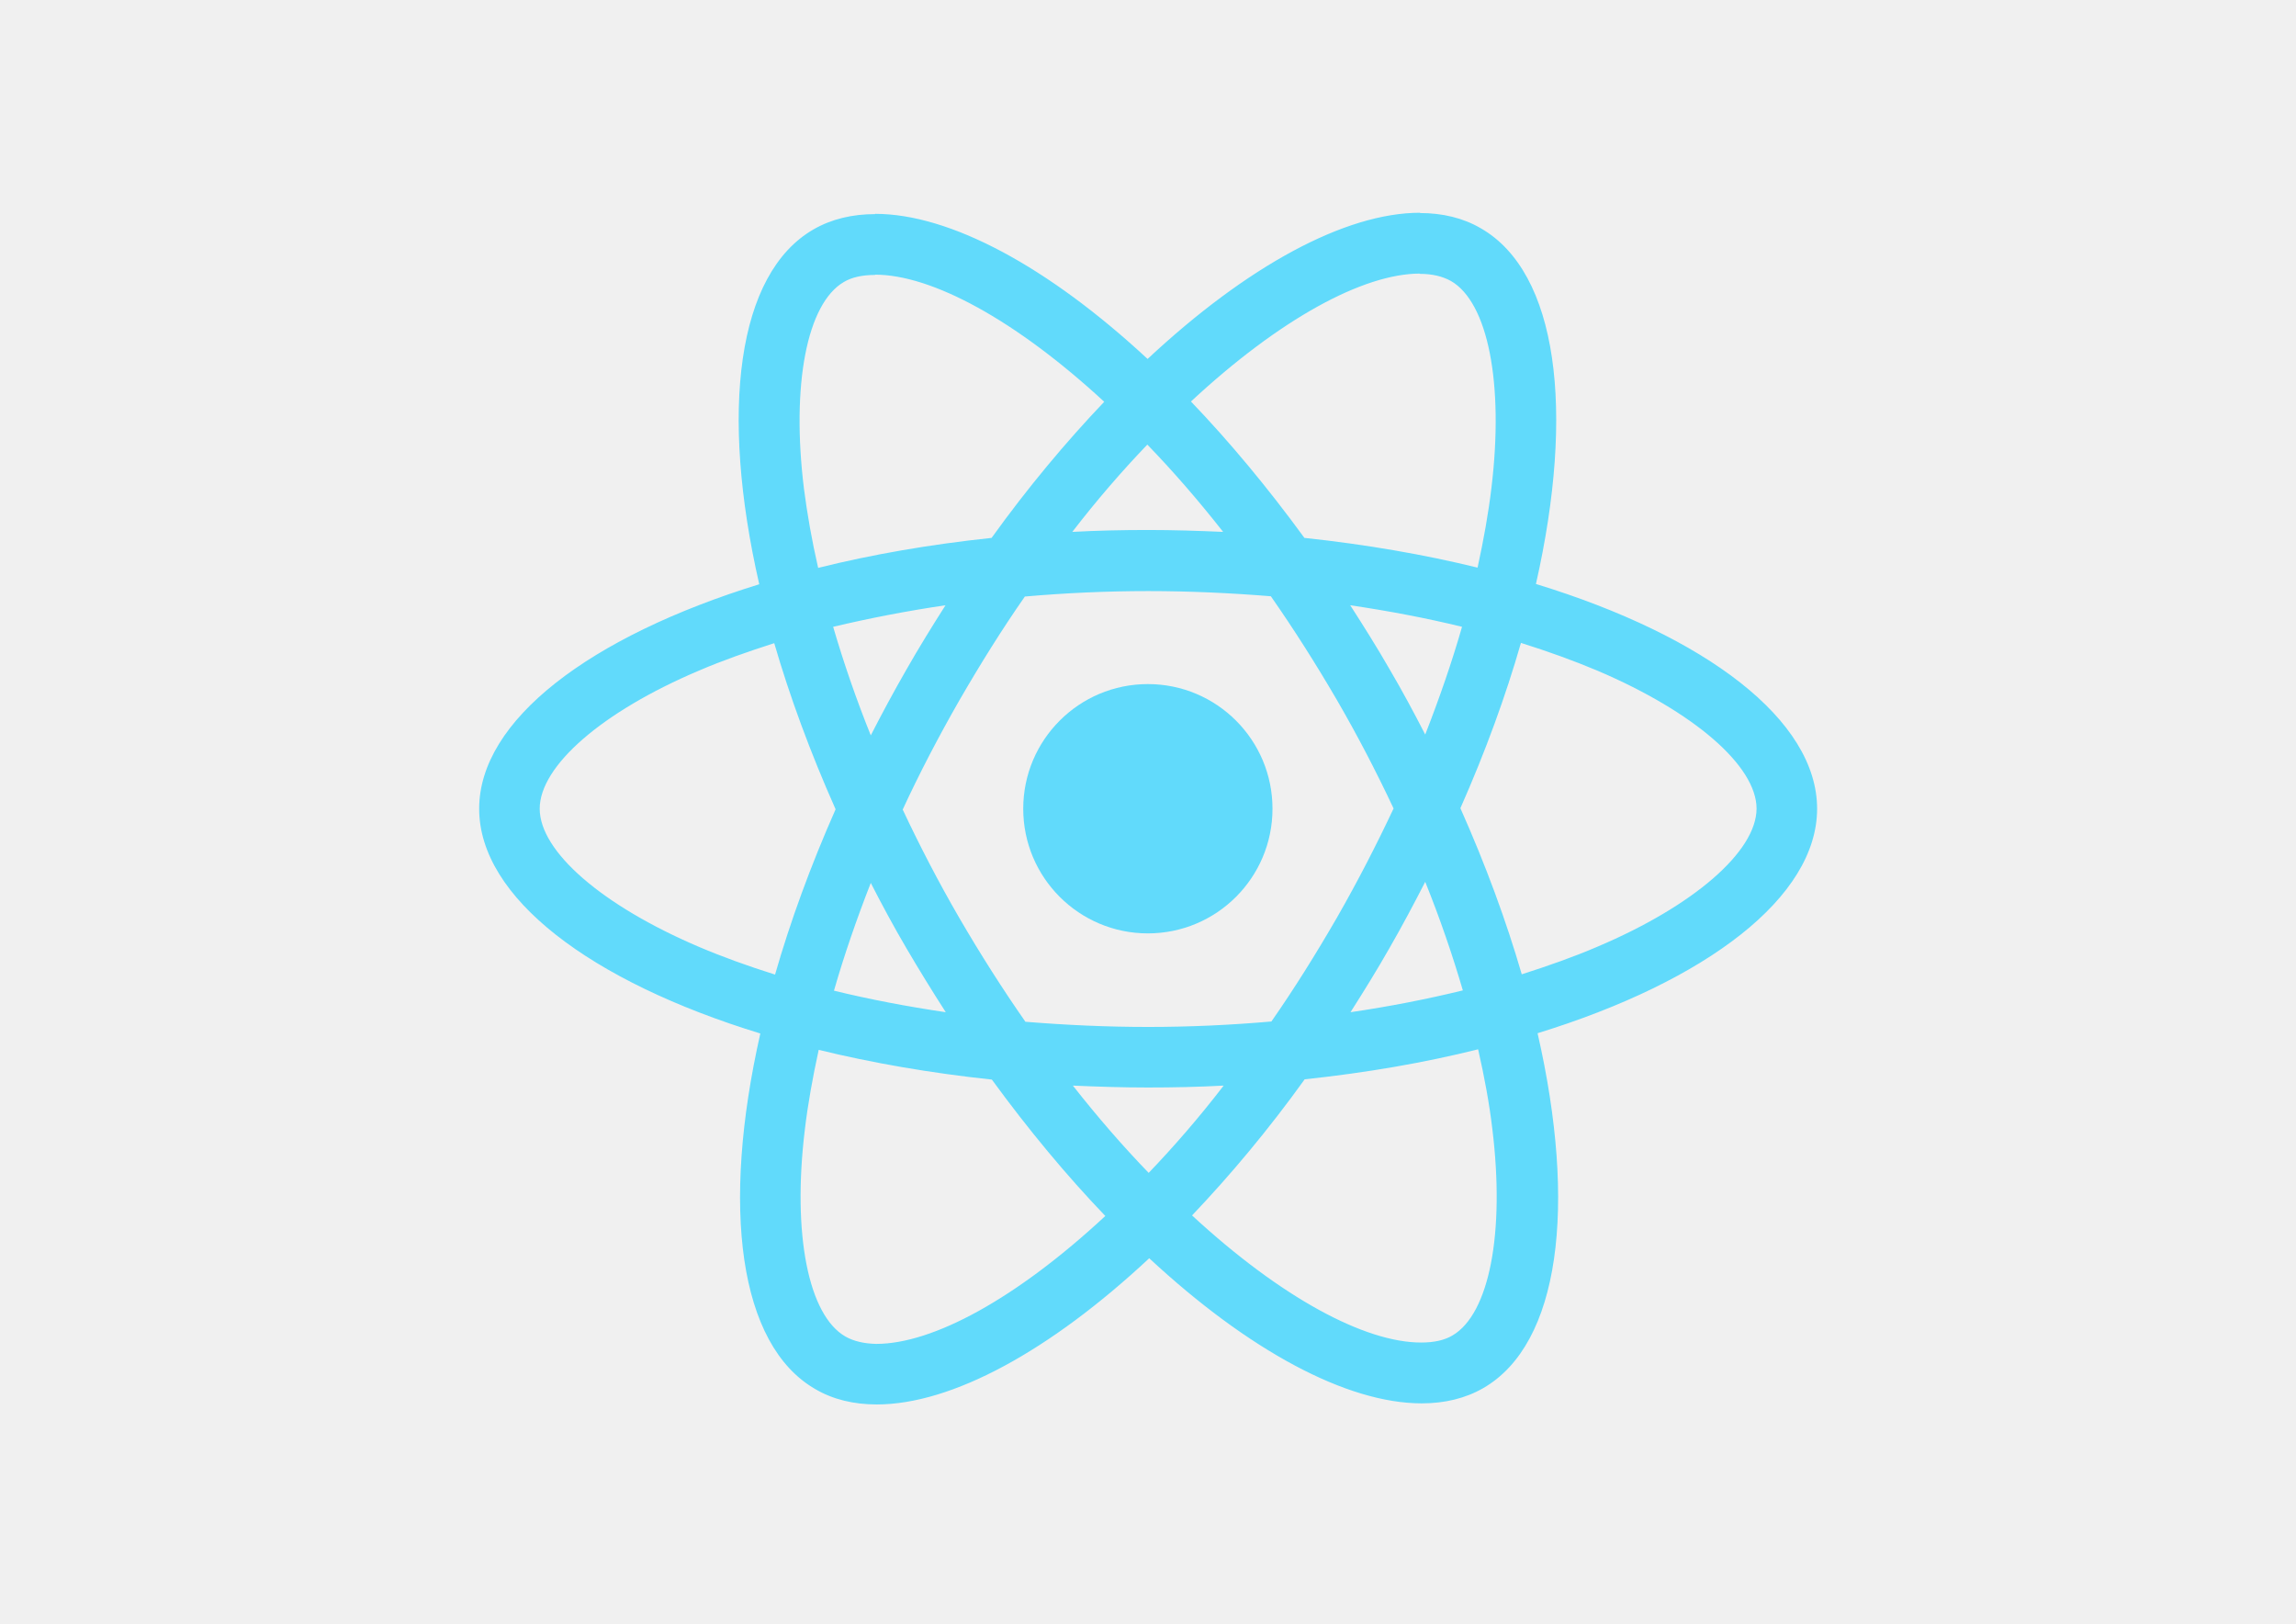
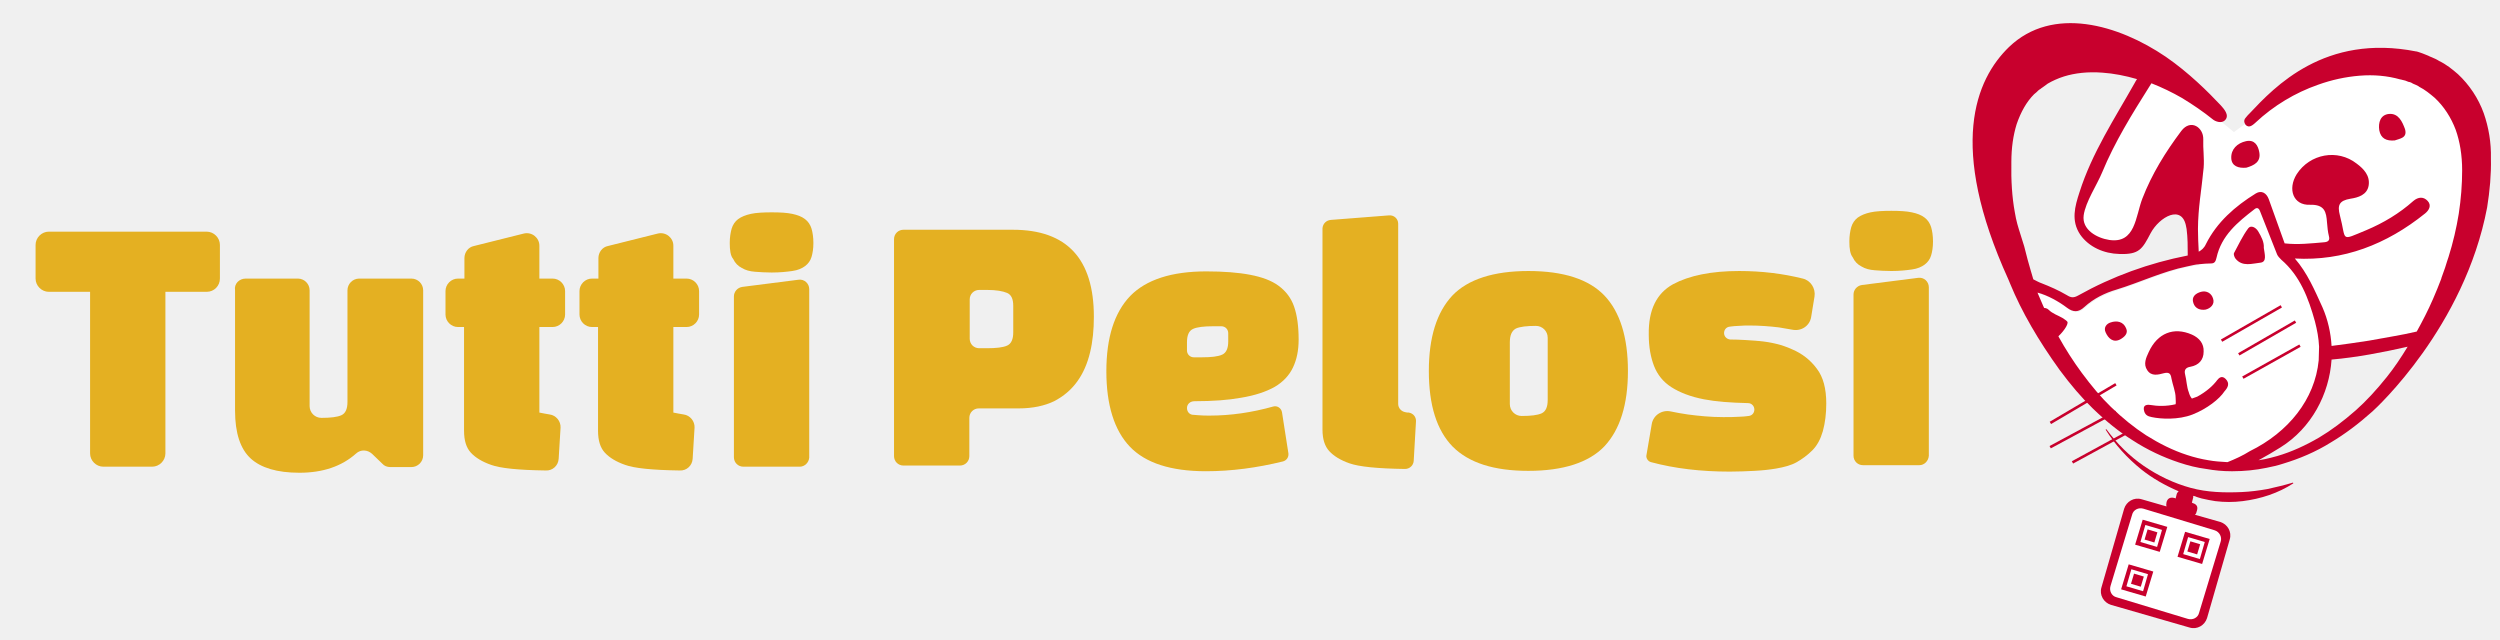
- <svg xmlns="http://www.w3.org/2000/svg" viewBox="0 0 841.9 595.3">
-   <g fill="#61DAFB">
-     <path d="M666.3 296.5c0-32.5-40.7-63.3-103.1-82.4 14.4-63.6 8-114.2-20.2-130.4-6.5-3.8-14.1-5.6-22.4-5.6v22.3c4.6 0 8.3.9 11.4 2.6 13.6 7.8 19.5 37.5 14.9 75.7-1.1 9.4-2.9 19.3-5.1 29.4-19.6-4.8-41-8.5-63.5-10.9-13.5-18.5-27.5-35.3-41.6-50 32.6-30.3 63.2-46.9 84-46.9V78c-27.5 0-63.5 19.6-99.9 53.6-36.4-33.8-72.4-53.2-99.9-53.2v22.3c20.7 0 51.4 16.5 84 46.6-14 14.7-28 31.4-41.3 49.9-22.6 2.4-44 6.1-63.6 11-2.3-10-4-19.7-5.2-29-4.7-38.2 1.1-67.9 14.6-75.8 3-1.8 6.9-2.6 11.5-2.6V78.5c-8.4 0-16 1.8-22.6 5.6-28.1 16.2-34.4 66.7-19.9 130.1-62.2 19.2-102.7 49.9-102.7 82.3 0 32.5 40.7 63.3 103.1 82.4-14.4 63.6-8 114.2 20.2 130.4 6.5 3.8 14.1 5.6 22.5 5.6 27.5 0 63.5-19.6 99.9-53.6 36.4 33.8 72.4 53.2 99.9 53.2 8.4 0 16-1.8 22.6-5.6 28.1-16.2 34.4-66.7 19.9-130.1 62-19.1 102.5-49.9 102.5-82.3zm-130.2-66.7c-3.7 12.9-8.3 26.2-13.5 39.5-4.1-8-8.4-16-13.1-24-4.6-8-9.5-15.8-14.4-23.4 14.2 2.1 27.9 4.7 41 7.9zm-45.8 106.5c-7.8 13.5-15.8 26.3-24.1 38.2-14.9 1.3-30 2-45.2 2-15.1 0-30.2-.7-45-1.9-8.3-11.9-16.4-24.6-24.2-38-7.6-13.1-14.5-26.4-20.8-39.8 6.2-13.4 13.2-26.8 20.7-39.9 7.8-13.5 15.8-26.3 24.1-38.2 14.9-1.3 30-2 45.2-2 15.1 0 30.2.7 45 1.9 8.3 11.9 16.4 24.6 24.2 38 7.6 13.1 14.5 26.4 20.8 39.8-6.3 13.4-13.2 26.8-20.7 39.9zm32.3-13c5.4 13.4 10 26.8 13.8 39.8-13.1 3.2-26.9 5.9-41.2 8 4.9-7.7 9.8-15.6 14.4-23.7 4.6-8 8.9-16.1 13-24.1zM421.2 430c-9.3-9.6-18.6-20.3-27.8-32 9 .4 18.2.7 27.5.7 9.4 0 18.7-.2 27.8-.7-9 11.7-18.3 22.4-27.5 32zm-74.4-58.9c-14.2-2.1-27.9-4.7-41-7.9 3.7-12.9 8.3-26.2 13.5-39.5 4.1 8 8.4 16 13.1 24 4.7 8 9.5 15.8 14.4 23.4zM420.7 163c9.3 9.6 18.6 20.3 27.8 32-9-.4-18.2-.7-27.5-.7-9.4 0-18.7.2-27.8.7 9-11.7 18.3-22.4 27.5-32zm-74 58.9c-4.9 7.7-9.8 15.6-14.4 23.7-4.6 8-8.9 16-13 24-5.4-13.4-10-26.8-13.8-39.8 13.1-3.1 26.9-5.8 41.2-7.9zm-90.5 125.2c-35.4-15.1-58.3-34.9-58.3-50.6 0-15.7 22.9-35.6 58.3-50.6 8.6-3.7 18-7 27.7-10.1 5.7 19.6 13.2 40 22.5 60.9-9.2 20.8-16.6 41.1-22.2 60.6-9.9-3.1-19.3-6.5-28-10.2zM310 490c-13.6-7.8-19.5-37.5-14.9-75.7 1.1-9.4 2.9-19.3 5.1-29.4 19.6 4.8 41 8.5 63.5 10.9 13.5 18.5 27.5 35.3 41.6 50-32.6 30.3-63.2 46.9-84 46.9-4.5-.1-8.3-1-11.3-2.7zm237.2-76.2c4.7 38.2-1.1 67.9-14.6 75.8-3 1.8-6.9 2.6-11.5 2.6-20.7 0-51.4-16.5-84-46.6 14-14.7 28-31.4 41.3-49.9 22.6-2.4 44-6.1 63.6-11 2.3 10.1 4.1 19.8 5.2 29.1zm38.5-66.7c-8.6 3.7-18 7-27.7 10.1-5.7-19.6-13.2-40-22.5-60.9 9.2-20.8 16.6-41.1 22.2-60.6 9.9 3.1 19.3 6.5 28.1 10.2 35.4 15.1 58.3 34.9 58.3 50.6-.1 15.7-23 35.6-58.4 50.6zM320.8 78.4z" />
-     <circle cx="420.9" cy="296.5" r="45.7" />
-     <path d="M520.5 78.1z" />
+ <svg xmlns="http://www.w3.org/2000/svg" version="1.1" id="Capa_1" x="0px" y="0px" viewBox="0 0 660.5 168.9" style="enable-background:new 0 0 660.5 168.9;" xml:space="preserve">
+   <style type="text/css">
+ 	.st0{fill:#E4B022;}
+ 	.st1{fill:#C8002D;}
+ 	.st2{fill:#FFFFFF;}
+ 	.st3{fill-rule:evenodd;clip-rule:evenodd;fill:#C8002D;}
+ </style>
+   <g>
+     <g>
+       <g>
+         <path class="st0" d="M269.1,107.9h-10.5c-1.4,0-2.5,1.1-2.5,2.5v10.1c0,1.4-1.1,2.5-2.5,2.5h-14.9c-1.4,0-2.5-1.1-2.5-2.5V63.2     c0-1.4,1.1-2.5,2.5-2.5h28.9c14.3,0,21.4,7.7,21.4,23c0,3.4-0.3,6.5-1,9.4c-0.7,2.9-1.8,5.5-3.4,7.7c-1.6,2.2-3.6,3.9-6.1,5.2     C276,107.2,272.9,107.9,269.1,107.9z M260.8,76.6h-2.1c-1.4,0-2.5,1.1-2.5,2.5v10.4c0,1.4,1.1,2.5,2.5,2.5h2.1     c2.4,0,4.2-0.2,5.3-0.7c1.1-0.5,1.6-1.7,1.6-3.5v-7c0-1.8-0.5-2.9-1.6-3.4C264.9,76.9,263.2,76.6,260.8,76.6z" />
+       </g>
+       <g>
+         <path class="st0" d="M313.6,107.8L313.6,107.8c0,1,0.7,1.8,1.7,1.8c0.4,0,0.9,0.1,1.3,0.1c1,0.1,2,0.1,3,0.1     c5.5,0,11.1-0.8,16.8-2.4c1-0.3,2.1,0.4,2.3,1.5l1.7,10.9c0.1,0.9-0.4,1.8-1.4,2.1c-6.9,1.7-13.7,2.6-20.4,2.6     c-9.3,0-16-2.2-20.1-6.5c-4.1-4.3-6.2-11-6.2-19.9c0-8.9,2.1-15.5,6.3-19.9c4.2-4.3,10.9-6.5,20.1-6.5c4.6,0,8.5,0.3,11.6,0.9     c3.1,0.6,5.6,1.5,7.5,2.9c1.9,1.4,3.3,3.2,4.1,5.5c0.8,2.3,1.2,5.2,1.2,8.7c0,2.9-0.5,5.3-1.5,7.4c-1,2.1-2.6,3.8-4.8,5.1     c-2.3,1.3-5.3,2.3-9,2.9c-3.3,0.6-7.4,0.9-12.2,0.9C314.4,106,313.6,106.8,313.6,107.8z M313.6,90.4v2.2c0,1,0.8,1.8,1.8,1.8h2.2     c2.4,0,4.2-0.2,5.3-0.7c1.1-0.5,1.6-1.7,1.6-3.5V88c0-1-0.8-1.8-1.8-1.8h-2.2c-2.4,0-4.2,0.2-5.3,0.7     C314.1,87.4,313.6,88.6,313.6,90.4z" />
+       </g>
+       <g>
+         <path class="st0" d="M351.6,58.1l15.4-1.2c1.3-0.1,2.4,0.9,2.4,2.2v47.6c0,1.1,0.8,2,1.9,2.2c0.3,0.1,0.6,0.1,0.9,0.1l0,0     c1.2,0.2,2,1.2,1.9,2.4l-0.6,10.4c-0.1,1.2-1.1,2.1-2.3,2.1c-7.3-0.1-12.2-0.6-14.7-1.5c-2.3-0.8-4.1-1.9-5.3-3.2     c-1.2-1.3-1.8-3.2-1.8-5.7V60.3C349.5,59.1,350.4,58.2,351.6,58.1z" />
+       </g>
+       <g>
+         <path class="st0" d="M377.5,98c0-8.9,2.1-15.5,6.2-19.9c4.1-4.3,10.9-6.5,20.1-6.5c9.3,0,16,2.2,20.1,6.5     c4.1,4.3,6.2,11,6.2,19.9c0,8.9-2.1,15.5-6.2,19.9c-4.1,4.3-10.9,6.5-20.1,6.5c-9.1,0-15.7-2.1-20-6.4     C379.6,113.7,377.5,107.1,377.5,98z M398.9,90.4v16.4c0,1.7,1.4,3.1,3.1,3.1l0,0c2.4,0,4.2-0.2,5.3-0.7c1.1-0.5,1.6-1.7,1.6-3.5     V89.2c0-1.7-1.4-3.1-3.1-3.1h0c-2.4,0-4.2,0.2-5.3,0.7C399.4,87.4,398.9,88.6,398.9,90.4z" />
+       </g>
+       <g>
+         <path class="st0" d="M442,75.1c4.3-2.3,10.1-3.5,17.5-3.5c6,0,11.6,0.7,16.8,2c2.1,0.5,3.4,2.6,3.1,4.7l-0.9,5.5     c-0.4,2.3-2.6,3.8-5,3.3c-1.2-0.2-2.3-0.4-3.5-0.6c-2.5-0.3-5.1-0.5-7.8-0.5c-0.8,0-1.7,0-2.9,0.1c-0.7,0-1.5,0.1-2.3,0.2     c-0.9,0.1-1.5,0.8-1.5,1.7l0,0c0,0.9,0.7,1.6,1.6,1.7c2.5,0,5.1,0.2,7.7,0.4c3.2,0.3,6.1,1,8.7,2.2c2.6,1.1,4.8,2.8,6.5,5.1     c1.7,2.2,2.5,5.3,2.5,9.2c0,2.7-0.3,5.1-0.9,7.3c-0.6,2.1-1.5,3.8-2.8,5.1c-1.3,1.3-2.7,2.3-4.1,3.1c-1.4,0.8-3.2,1.3-5.5,1.7     c-1.8,0.3-3.7,0.5-5.7,0.6c-2,0.1-4.2,0.2-6.5,0.2c-7.5,0-14.5-0.8-20.8-2.5c-0.8-0.2-1.4-1.1-1.2-1.9l1.4-8.2     c0.4-2.3,2.7-3.8,5-3.3c1.5,0.3,3,0.6,4.5,0.8c3,0.4,6.1,0.7,9.4,0.7c1.5,0,2.9,0,4.3-0.1c0.8,0,1.6-0.1,2.4-0.2     c0.9-0.1,1.5-0.8,1.5-1.7v0c0-0.9-0.7-1.7-1.7-1.7c-4.6-0.1-8.5-0.4-11.6-1c-3.6-0.7-6.4-1.8-8.6-3.2c-2.2-1.4-3.7-3.3-4.6-5.6     c-0.9-2.3-1.4-5.1-1.4-8.3C435.5,81.8,437.7,77.5,442,75.1z" />
+       </g>
+       <g>
+         <path class="st0" d="M488.6,63.8c0-1.5,0.2-2.7,0.5-3.8c0.3-1,0.9-1.9,1.7-2.5c0.8-0.6,2-1.1,3.4-1.4c1.4-0.3,3.3-0.4,5.5-0.4     c2.2,0,4,0.1,5.4,0.4c1.4,0.3,2.5,0.7,3.4,1.4c0.8,0.6,1.4,1.5,1.7,2.5c0.3,1,0.5,2.3,0.5,3.8c0,1.5-0.2,2.7-0.5,3.7     c-0.3,1-0.9,1.8-1.7,2.4c-0.8,0.6-1.9,1.1-3.4,1.3c-1.4,0.2-3.2,0.4-5.4,0.4c-1.6,0-3.1-0.1-4.4-0.2c-1.4-0.1-2.5-0.4-3.5-1     c-1-0.5-1.8-1.3-2.3-2.4C488.8,67.1,488.6,65.7,488.6,63.8z M507.1,122.9h-14.9c-1.4,0-2.5-1.1-2.5-2.5V77.8     c0-1.2,0.9-2.3,2.2-2.5l14.9-1.9c1.5-0.2,2.8,1,2.8,2.5v44.5C509.5,121.8,508.4,122.9,507.1,122.9z" />
+       </g>
+     </g>
+     <g>
+       <g>
+         <path class="st0" d="M54.6,77.1H43.7v42.7c0,1.9-1.6,3.5-3.5,3.5H27.3c-1.9,0-3.5-1.6-3.5-3.5V77.1H12.9c-1.9,0-3.5-1.6-3.5-3.5     v-8.9c0-1.9,1.6-3.5,3.5-3.5h41.7c1.9,0,3.5,1.6,3.5,3.5v8.9C58.1,75.5,56.6,77.1,54.6,77.1z" />
+       </g>
+       <g>
+         <path class="st0" d="M64.9,73.6h13.8c1.7,0,3.1,1.4,3.1,3.1v30.6c0,1.7,1.4,3.1,3.1,3.1l0,0c2.4,0,4.2-0.2,5.3-0.7     c1.1-0.5,1.6-1.7,1.6-3.5V76.7c0-1.7,1.4-3.1,3.1-3.1h13.8c1.7,0,3.1,1.4,3.1,3.1v43.6c0,1.7-1.4,3.1-3.1,3.1h-5.6     c-0.8,0-1.6-0.3-2.1-0.9l-2.7-2.6c-1.2-1.1-3-1.2-4.2-0.1c-3.8,3.4-8.8,5.1-15,5.1c-5.9,0-10.2-1.3-12.9-3.8     c-2.7-2.5-4.1-6.7-4.1-12.6V76.7C61.8,75,63.2,73.6,64.9,73.6z" />
+       </g>
+       <g>
+         <path class="st0" d="M122.6,86.4H121c-1.8,0-3.3-1.5-3.3-3.3v-6.2c0-1.8,1.5-3.3,3.3-3.3h1.7v-5.4c0-1.5,1-2.9,2.5-3.2l13.2-3.3     c2.1-0.5,4.1,1.1,4.1,3.2v8.7h3.5c1.8,0,3.3,1.5,3.3,3.3v6.2c0,1.8-1.5,3.3-3.3,3.3h-3.5v22.6c0.8,0.2,1.7,0.3,2.7,0.5     c0,0,0,0,0,0c1.7,0.2,3,1.8,2.9,3.5l-0.5,8.2c-0.1,1.8-1.6,3.2-3.4,3.1c-7.3-0.1-12.1-0.6-14.5-1.5c-2.3-0.8-4.1-1.9-5.3-3.2     c-1.2-1.3-1.8-3.2-1.8-5.8V86.4z" />
+       </g>
+       <g>
+         <path class="st0" d="M158,86.4h-1.6c-1.8,0-3.3-1.5-3.3-3.3v-6.2c0-1.8,1.5-3.3,3.3-3.3h1.7v-5.4c0-1.5,1-2.9,2.5-3.2l13.2-3.3     c2.1-0.5,4.1,1.1,4.1,3.2v8.7h3.5c1.8,0,3.3,1.5,3.3,3.3v6.2c0,1.8-1.5,3.3-3.3,3.3h-3.5v22.6c0.8,0.2,1.7,0.3,2.7,0.5     c0,0,0,0,0,0c1.7,0.2,3,1.8,2.9,3.5l-0.5,8.2c-0.1,1.8-1.6,3.2-3.4,3.1c-7.3-0.1-12.1-0.6-14.5-1.5c-2.3-0.8-4.1-1.9-5.3-3.2     c-1.2-1.3-1.8-3.2-1.8-5.8V86.4z" />
+       </g>
+       <g>
+         <path class="st0" d="M192.8,64.2c0-1.5,0.2-2.7,0.5-3.8c0.3-1,0.9-1.9,1.7-2.5c0.8-0.6,2-1.1,3.4-1.4c1.4-0.3,3.3-0.4,5.5-0.4     c2.2,0,4,0.1,5.4,0.4c1.4,0.3,2.5,0.7,3.4,1.4c0.8,0.6,1.4,1.5,1.7,2.5c0.3,1,0.5,2.3,0.5,3.8c0,1.5-0.2,2.7-0.5,3.7     c-0.3,1-0.9,1.8-1.7,2.4c-0.8,0.6-1.9,1.1-3.4,1.3c-1.4,0.2-3.2,0.4-5.4,0.4c-1.6,0-3.1-0.1-4.4-0.2c-1.4-0.1-2.5-0.4-3.5-1     c-1-0.5-1.8-1.3-2.3-2.4C193,67.6,192.8,66.1,192.8,64.2z M211.3,123.3h-14.9c-1.4,0-2.5-1.1-2.5-2.5V78.3c0-1.2,0.9-2.3,2.2-2.5     l14.9-1.9c1.5-0.2,2.8,1,2.8,2.5v44.5C213.7,122.2,212.6,123.3,211.3,123.3z" />
+       </g>
+     </g>
+     <g>
+       <path class="st1" d="M581.7,131.7c1.2,0.3,2.4,0.5,3.6,0.7c2.4,0.3,4.8,0.3,7.2,0c4.8-0.6,9.4-2.1,13.4-4.7l-0.1-0.2    c-2.3,0.7-4.5,1.2-6.7,1.7c-2.3,0.4-4.5,0.7-6.8,0.8c-4.5,0.2-9.1,0.1-13.5-1.1c-4.4-1.2-8.6-3.2-12.4-5.8    c-3.8-2.6-7.1-5.9-9.9-9.7l-0.2,0.1c2.5,4,5.7,7.5,9.4,10.5c3,2.4,6.4,4.3,9.9,5.8c-0.2,0.2-0.4,0.4-0.5,0.7l-0.3,1.2l-0.2-0.1    c-1.3-0.4-2,0.2-2.2,1.1c-0.1,0.4-0.1,0.8,0,1.1l-6.6-1.9c-2-0.6-4,0.6-4.6,2.5l-6,20.8c-0.6,2,0.6,4,2.5,4.6l20.8,6    c2,0.6,4-0.6,4.6-2.5l6-20.8c0.6-2-0.6-4-2.5-4.6l-6.7-1.9c0.3-0.2,0.4-0.6,0.5-1c0.3-0.9,0.2-1.7-1.1-2.1l-0.2-0.1l0.3-1.2    c0.1-0.2,0.1-0.4,0-0.6c0.2,0,0.3,0.1,0.5,0.1C580.5,131.4,581.1,131.5,581.7,131.7z" />
+       <g>
+         <g>
+           <path class="st2" d="M602.8,68.8c-0.5-0.4-0.9-0.9-1.1-1.4c-1.5-3.8-3-7.6-4.5-11.4c-0.3-0.8-0.8-1.1-1.5-0.5      c-4.4,3.4-8.7,6.9-10,12.8c-0.2,0.8-0.4,1.4-1.4,1.5c-8.9,0.2-16.7,4.3-24.9,6.9c-3.1,1-6.1,2.4-8.5,4.6c-1.6,1.5-3,1.4-4.6,0.2      c-2.3-1.8-5.5-3.5-8.3-4.2c0.1,0.3,0.2,0.5,0.3,0.8c3,7.5,6.7,14.8,11.4,21.4c2.4,3.3,4.9,6.5,7.8,9.4c1,1,2,2,3.1,2.9      c1.9,1.6,3.9,3.1,5.8,4.3c3.6,2.3,7.3,4.1,11.1,5.3c1.9,0.6,3.9,1.1,5.9,1.5c0.8,0.1,1.6,0.2,2.4,0.3c3-1.1,5.9-2.4,8.8-3.8      c13.5-6.7,21.4-19.7,17.2-34.3C610,79,607.8,73.2,602.8,68.8z" />
+           <path class="st2" d="M577.2,25c-2.6-1.5-5.2-2.8-7.9-3.9c-0.5,0.5-1,1.1-1.4,1.8c-4.6,7.3-9.2,14.7-12.5,22.7      C554,49,551,53.4,550.5,57c-0.5,3.8,3.5,6.1,6.8,6.5c6.9,1,6.8-6.3,8.7-10.9c2.6-6.5,6.2-12.3,10.3-17.9      c2.4-3.3,5.8-0.9,5.8,2.2c-0.1,2.5,0.4,5,0.1,7.5c-0.5,5.4-1.5,10.7-1.5,16.2c0,6.5,0.8,12.9,0.6,19.3c-0.1,3.4,1.1,6.5,4.4,8.1      c2.7,1.3,5.6,2.2,8.5,2.9c10.7,2.4,21.1,0.7,31.6-0.9c4.7-0.9,9.4-1.6,14-2.7c0.1,0,0.1,0,0.2,0c1.4-2.7,2.7-5.4,3.8-8.1      c0.8-1.9,1.5-3.8,2.2-5.7l1-2.9c0.3-1,0.6-2,0.9-2.9c1.2-3.9,2.1-7.9,2.7-11.9c0.7-4,1-8.1,0.9-12.1c0-1-0.1-2.1-0.1-3.1      c-0.3-2.3-0.8-4.5-1.5-6.5c-1.3-3.5-3.3-6.6-5.9-9l0,0l0,0c-1.3-1.1-2.7-2.2-4.4-3.1l-0.1,0c-0.5-0.3-1.1-0.6-1.7-0.8      c-0.3-0.1-0.5-0.2-0.8-0.3l0,0l0,0c-0.2-0.1-0.5-0.2-0.7-0.3l-0.1,0c-0.2-0.1-0.3-0.1-0.5-0.2l0,0l0,0c-0.1,0-0.2-0.1-0.3-0.1      c-0.3-0.1-0.6-0.2-1-0.3l0,0c-2.8-0.8-5.7-1.2-8.6-1.2c-0.9,0-1.8,0-2.7,0.1c-3.8,0.3-7.6,1.1-11.3,2.4      c-6.1,2.2-19.4,11.9-21.6,13.6c-1.7-1.4-4.3-3.6-4.7-3.8C582.9,28.6,580.1,26.7,577.2,25z" />
+           <g>
+             <path class="st3" d="M593.5,44.3c-2.1,0.2-3.9-0.4-4-2.5c-0.1-2.4,1.6-4,3.9-4.5c2.3-0.5,3.2,1.2,3.5,2.9       C597.4,42.8,595.5,43.7,593.5,44.3z" />
+             <path class="st3" d="M632.7,37.1c-2.2,0.2-3.7-0.5-4.1-2.7c-0.3-2,0.3-4.1,2.6-4.3c2.5-0.2,3.5,2.1,4.2,4       C636.1,36.5,634,36.6,632.7,37.1z" />
+             <path class="st3" d="M598.1,65.5c0.2,1.6,0.9,3.7-0.9,3.9c-2.1,0.2-4.8,1.2-6.6-1.1c-0.3-0.4-0.5-1.1-0.4-1.4       c1.2-2.2,2.3-4.6,3.8-6.6c0.7-0.9,2-0.2,2.6,0.8C597.5,62.6,598.2,64,598.1,65.5z" />
+             <path class="st3" d="M560.1,89.7c-1.8,0.9-3.1-0.3-3.8-1.9c-0.6-1.3,0.3-2.3,1.3-2.6c1.7-0.6,3.4-0.2,4.1,1.5       C562.4,88.1,561.2,89.1,560.1,89.7z" />
+             <path class="st3" d="M582.7,81.8c-1.3,0.2-2.7-0.2-3.2-1.7c-0.6-1.7,0.6-2.6,2-3c1.5-0.4,2.8,0.4,3.2,1.8       C585.2,80.4,584,81.5,582.7,81.8z" />
+             <path class="st1" d="M544.9,84c-1.2-0.7-2.6-1.1-3.7-2.2c-0.4-0.4-1-0.5-1.6-0.4c1.1,2.7,2.4,5.3,3.8,7.8       c1.4-1.1,3.2-3.5,2.8-4.2C545.9,84.6,545.3,84.3,544.9,84z" />
+             <path class="st1" d="M588,100.1c-1-1-1.8-0.2-2.2,0.3c-1.1,1.5-2.9,3.1-5.3,4.4c0,0-0.6,0.2-1.4,0.5c-0.4-0.4-0.7-1.2-0.8-1.6       c-0.6-1.5-0.6-3.3-1-4.8c-0.3-1.2,0.2-1.8,1.4-2c2.2-0.4,3.5-1.8,3.5-4c0.1-2.1-1.1-3.6-3.1-4.5c-4.8-2.1-9.1-0.4-11.4,4.6       c-0.7,1.5-1.5,3.2-0.4,4.8c1.1,1.7,2.9,1.2,4.4,0.8c1.3-0.3,1.8,0,2,1.4c0.3,1.6,1.1,3.5,1.1,5.1c0,0.6,0.1,1.2,0,1.7       c-2.5,0.6-4.9,0.5-6.6,0.2c-0.6-0.1-2-0.2-1.8,1.2c0.2,1.4,1,1.8,2.1,2c2.3,0.5,7,0.8,10.8-0.7s7.1-4.1,8.4-6.1       C588.6,102.4,589.2,101.3,588,100.1z" />
+           </g>
+           <path class="st1" d="M656.2,29.9c-1.4-3.9-3.8-7.5-6.8-10.3c-1.5-1.3-3.1-2.6-5-3.5c-0.6-0.4-1.3-0.7-2-1      c-0.3-0.1-0.5-0.2-0.9-0.4c-0.3-0.1-0.7-0.3-1-0.4c-0.2-0.1-0.3-0.1-0.5-0.2c-0.5-0.2-1.5-0.5-1.5-0.5l-0.1,0      c-24.2-4.8-37.5,9.4-44,16.3c-0.4,0.4-0.7,0.7-1,1.1c-1,1-0.1,1.9-0.1,2c0.9,0.9,1.8,0.1,2.5-0.5l0.1-0.1      c4.8-4.5,10.5-7.9,16.5-10c3.6-1.3,7.3-2.1,11-2.4c3.7-0.3,7.3,0,10.8,1l0.1,0c0.2,0.1,0.5,0.1,0.8,0.2c0.1,0,0.3,0.1,0.4,0.1      c0.2,0.1,0.3,0.1,0.5,0.2c0.2,0.1,0.5,0.2,0.7,0.2c0.3,0.1,0.5,0.2,0.8,0.4c0.6,0.2,1.1,0.5,1.5,0.7l0.1,0.1      c1.6,0.8,2.9,1.9,4.1,2.9c2.5,2.3,4.4,5.3,5.6,8.5c1.1,3.1,1.7,6.7,1.7,10.7c0,3.7-0.3,7.6-0.9,11.5c-0.6,3.7-1.5,7.6-2.7,11.4      c-0.1,0.4-0.3,0.8-0.4,1.2c-0.2,0.5-0.3,1.1-0.5,1.6l-1,2.8l0,0.1c-0.7,1.8-1.4,3.6-2.2,5.4c-1.3,3-2.8,5.9-4.3,8.6      c-4.2,1-8.4,1.6-12.6,2.4c-3.3,0.5-6.6,1-9.9,1.4c-0.2-3.5-1-7-2.4-10.2c-2.1-4.6-4-9.1-7.3-12.9c12.8,0.7,24.2-3.7,34.4-11.9      c1-0.8,1.8-2.1,0.7-3.3c-1.1-1.2-2.5-1.1-3.8,0c-3.7,3.3-7.9,5.8-12.4,7.7c-7.1,2.9-5.2,2.9-7-3.9c-0.7-2.7-0.2-3.9,2.8-4.4      c2-0.3,4.4-1,4.8-3.5c0.4-2.6-1.3-4.4-3.2-5.8c-5-3.9-12.3-2.6-15.8,2.8c-2.5,4-0.9,8.3,3.5,8.1c3.9-0.1,4.3,1.9,4.5,4.7      c0.1,1.2,0.2,2.4,0.5,3.6c0.3,1.1-0.2,1.5-1.2,1.6c-3.5,0.3-7,0.7-10.5,0.3c-1.4-3.9-2.8-7.8-4.2-11.7c-0.6-1.6-1.9-2.4-3.4-1.5      c-5.5,3.4-10.3,7.6-13.2,13.4c-0.5,1.1-1.2,1.6-1.9,2c-0.1-2-0.2-4-0.2-6c0-5.5,1-10.7,1.5-16.2c0.2-2.5-0.2-5-0.1-7.5      c0.1-3.1-3.3-5.5-5.8-2.2c-4.2,5.6-7.8,11.4-10.3,17.9c-1.8,4.7-1.8,11.9-8.7,10.9c-3.3-0.5-7.3-2.7-6.8-6.5      c0.5-3.6,3.5-8,4.9-11.4c3.3-8,7.9-15.4,12.5-22.7c0.2-0.3,0.3-0.5,0.5-0.8c2.8,1.1,5.5,2.4,8.1,3.9c2.8,1.7,5.6,3.6,8.2,5.7      c0.5,0.4,2.2,1.2,3.2,0.1c1.2-1.3-0.4-3-1.2-3.9c-3.3-3.5-8.4-8.6-14.5-12.8c-12.5-8.5-29.9-13.6-41.4-2.6      c-8.9,8.6-16.2,26.2-0.2,61.4c0.2,0.5,0.4,0.9,0.5,1.2c3,7.3,7.4,14.9,13.1,22.8c2.9,3.9,5.7,7.2,8.7,10.1      c3.5,3.4,7,6.2,10.5,8.4c4,2.6,8.1,4.5,12.3,5.9c2.4,0.8,4.8,1.4,7.2,1.7c2.2,0.4,4.4,0.6,6.6,0.6c0.1,0,0.2,0,0.4,0      c3,0,6-0.3,8.9-0.9c1.5-0.3,2.9-0.6,4.4-1.1c4.3-1.3,8.6-3.1,12.6-5.6c3.7-2.2,7.3-4.9,11-8.2c1-0.9,24.3-22.3,30.3-53.9      c0.7-4.4,1.1-8.7,1-12.9C658.2,37.7,657.5,33.6,656.2,29.9z M535.7,68.6c-0.3-1.2-0.6-2.4-0.9-3.5c-0.4-1.3-0.7-2.3-1-3.2      c-0.6-1.9-1.1-3.4-1.5-5.9c-0.7-3.8-1-8.3-0.9-13.1c0-3.9,0.5-7.2,1.4-10.1c1.1-3.2,2.6-5.9,4.6-7.9c0.2-0.2,0.4-0.3,0.6-0.5      c0.4-0.4,0.7-0.7,1.1-0.9l0.1-0.1c0.4-0.3,0.9-0.6,1.4-1c0.1-0.1,0.3-0.2,0.4-0.3c1.2-0.7,2.7-1.4,4.3-1.9      c2.9-0.9,6.3-1.3,10.2-1c2.9,0.2,6,0.8,9.1,1.7c-0.2,0.3-0.4,0.6-0.6,1c-5.3,9.4-11.3,18.5-14.6,28.9c-1.2,3.7-2.3,7.5,0.2,11.2      c2.3,3.3,6.3,5,10.3,5.1c5.3,0.2,6.1-1.3,8.3-5.5c2.3-4.3,8.4-7.8,9.4-1.6c0,0.2,0.1,0.3,0.1,0.5c0.3,2.3,0.3,4.7,0.3,7      c-10.2,2-19.9,5.5-29,10.6c-1.1,0.6-1.8,0.6-2.9-0.1c-2.2-1.3-4.5-2.3-6.8-3.2c-0.6-0.2-1.3-0.6-2.1-1      C536.7,72.2,536.2,70.3,535.7,68.6z M588.5,122.1c-1.7-0.1-3.4-0.2-5-0.5c-1.9-0.3-3.9-0.8-5.7-1.4c-3.7-1.2-7.3-3-10.8-5.2      c-3.1-2-6.2-4.5-9.3-7.5c-2.6-2.5-5.1-5.5-7.7-9c-4.5-6.1-8.3-13-11.4-20.5c-0.1-0.2-0.2-0.4-0.3-0.7c2.7,0.7,5.7,2.4,7.8,4      c1.6,1.2,3,1.3,4.6-0.2c2.4-2.2,5.4-3.7,8.5-4.6c6.2-1.9,12.2-4.8,18.6-6.1c1.6-0.3,1.9-0.5,3.3-0.6c1-0.1,2-0.2,3.1-0.2      c1,0,1.2-0.7,1.4-1.5c1.3-5.9,5.6-9.4,10-12.8c0.7-0.6,1.2-0.3,1.5,0.5c1.5,3.8,3,7.6,4.5,11.4c0.2,0.5,0.7,1,1.1,1.4      c5,4.3,7.2,10.2,8.9,16.3c0.6,2.3,1,4.5,1.1,6.7c0,0.1-0.1,3.5-0.1,3.6c-1,10.3-8,19-18.2,24      C592.5,120.4,590.5,121.3,588.5,122.1z M630.6,99.6c-2.8,3.5-5.5,6.4-8.2,8.8c-3.3,2.9-6.5,5.3-9.7,7.2      c-3.6,2.1-7.3,3.8-11.1,4.9c-1.1,0.3-2.2,0.6-3.2,0.8c-0.6,0.1-1.1,0.2-1.7,0.3c2-1.1,3.9-2.2,5.8-3.4      c8.2-5.1,12.9-14.1,13.5-23.2c6.8-0.6,13.5-1.9,20.1-3.4C634.4,94.4,632.6,97.1,630.6,99.6z" />
+         </g>
+         <g>
+           <rect x="585.7" y="85.1" transform="matrix(0.8672 -0.498 0.498 0.8672 36.4629 307.5738)" class="st1" width="18.2" height="0.7" />
+         </g>
+         <g>
+           <rect x="590.3" y="88.9" transform="matrix(0.8661 -0.4999 0.4999 0.8661 35.6117 311.4085)" class="st1" width="17.3" height="0.7" />
+         </g>
+         <g>
+           <rect x="591.5" y="95.2" transform="matrix(0.8725 -0.4885 0.4885 0.8725 29.7985 305.3521)" class="st1" width="17.3" height="0.7" />
+         </g>
+         <g>
+           <rect x="540.3" y="106.3" transform="matrix(0.8614 -0.5079 0.5079 0.8614 22.1275 294.2823)" class="st1" width="20.1" height="0.7" />
+         </g>
+         <g>
+           <rect x="540.5" y="113.1" transform="matrix(0.8801 -0.4747 0.4747 0.8801 12.1077 274.8785)" class="st1" width="19.7" height="0.7" />
+         </g>
+         <g>
+           <rect x="546.4" y="117.5" transform="matrix(0.8783 -0.4782 0.4782 0.8783 11.2868 279.9478)" class="st1" width="18.2" height="0.7" />
+         </g>
+       </g>
+       <path class="st2" d="M585.1,140.1l-18.8-5.7c-1.3-0.4-2.7,0.3-3,1.6l-5.7,18.8c-0.4,1.3,0.3,2.7,1.6,3l18.8,5.7    c1.3,0.4,2.7-0.3,3-1.6l5.7-18.8C587.1,141.9,586.4,140.5,585.1,140.1z" />
+       <g>
+         <rect x="566.9" y="140.2" transform="matrix(0.2872 -0.9579 0.9579 0.2872 269.4818 645.3196)" class="st1" width="2.8" height="2.7" />
+         <path class="st1" d="M571.2,140l-1.3,4.5l-4.4-1.3l1.3-4.5L571.2,140 M566.1,137.3l-2,6.6l6.5,1.9l2-6.6L566.1,137.3z" />
+       </g>
+       <g>
+         <rect x="563.3" y="152" transform="matrix(0.2872 -0.9579 0.9579 0.2872 255.6287 650.1648)" class="st1" width="2.8" height="2.7" />
+         <path class="st1" d="M567.5,151.7l-1.3,4.5l-4.4-1.3l1.3-4.5L567.5,151.7 M562.4,149.1l-2,6.6l6.5,1.9l2-6.6L562.4,149.1z" />
+       </g>
+       <g>
+         <rect x="578.2" y="143.4" transform="matrix(0.2872 -0.9579 0.9579 0.2872 274.475 658.3721)" class="st1" width="2.8" height="2.7" />
+         <path class="st1" d="M582.5,143.2l-1.3,4.5l-4.4-1.3l1.3-4.5L582.5,143.2 M577.3,140.5l-2,6.6l6.5,1.9l2-6.6L577.3,140.5z" />
+       </g>
+     </g>
  </g>
</svg>
